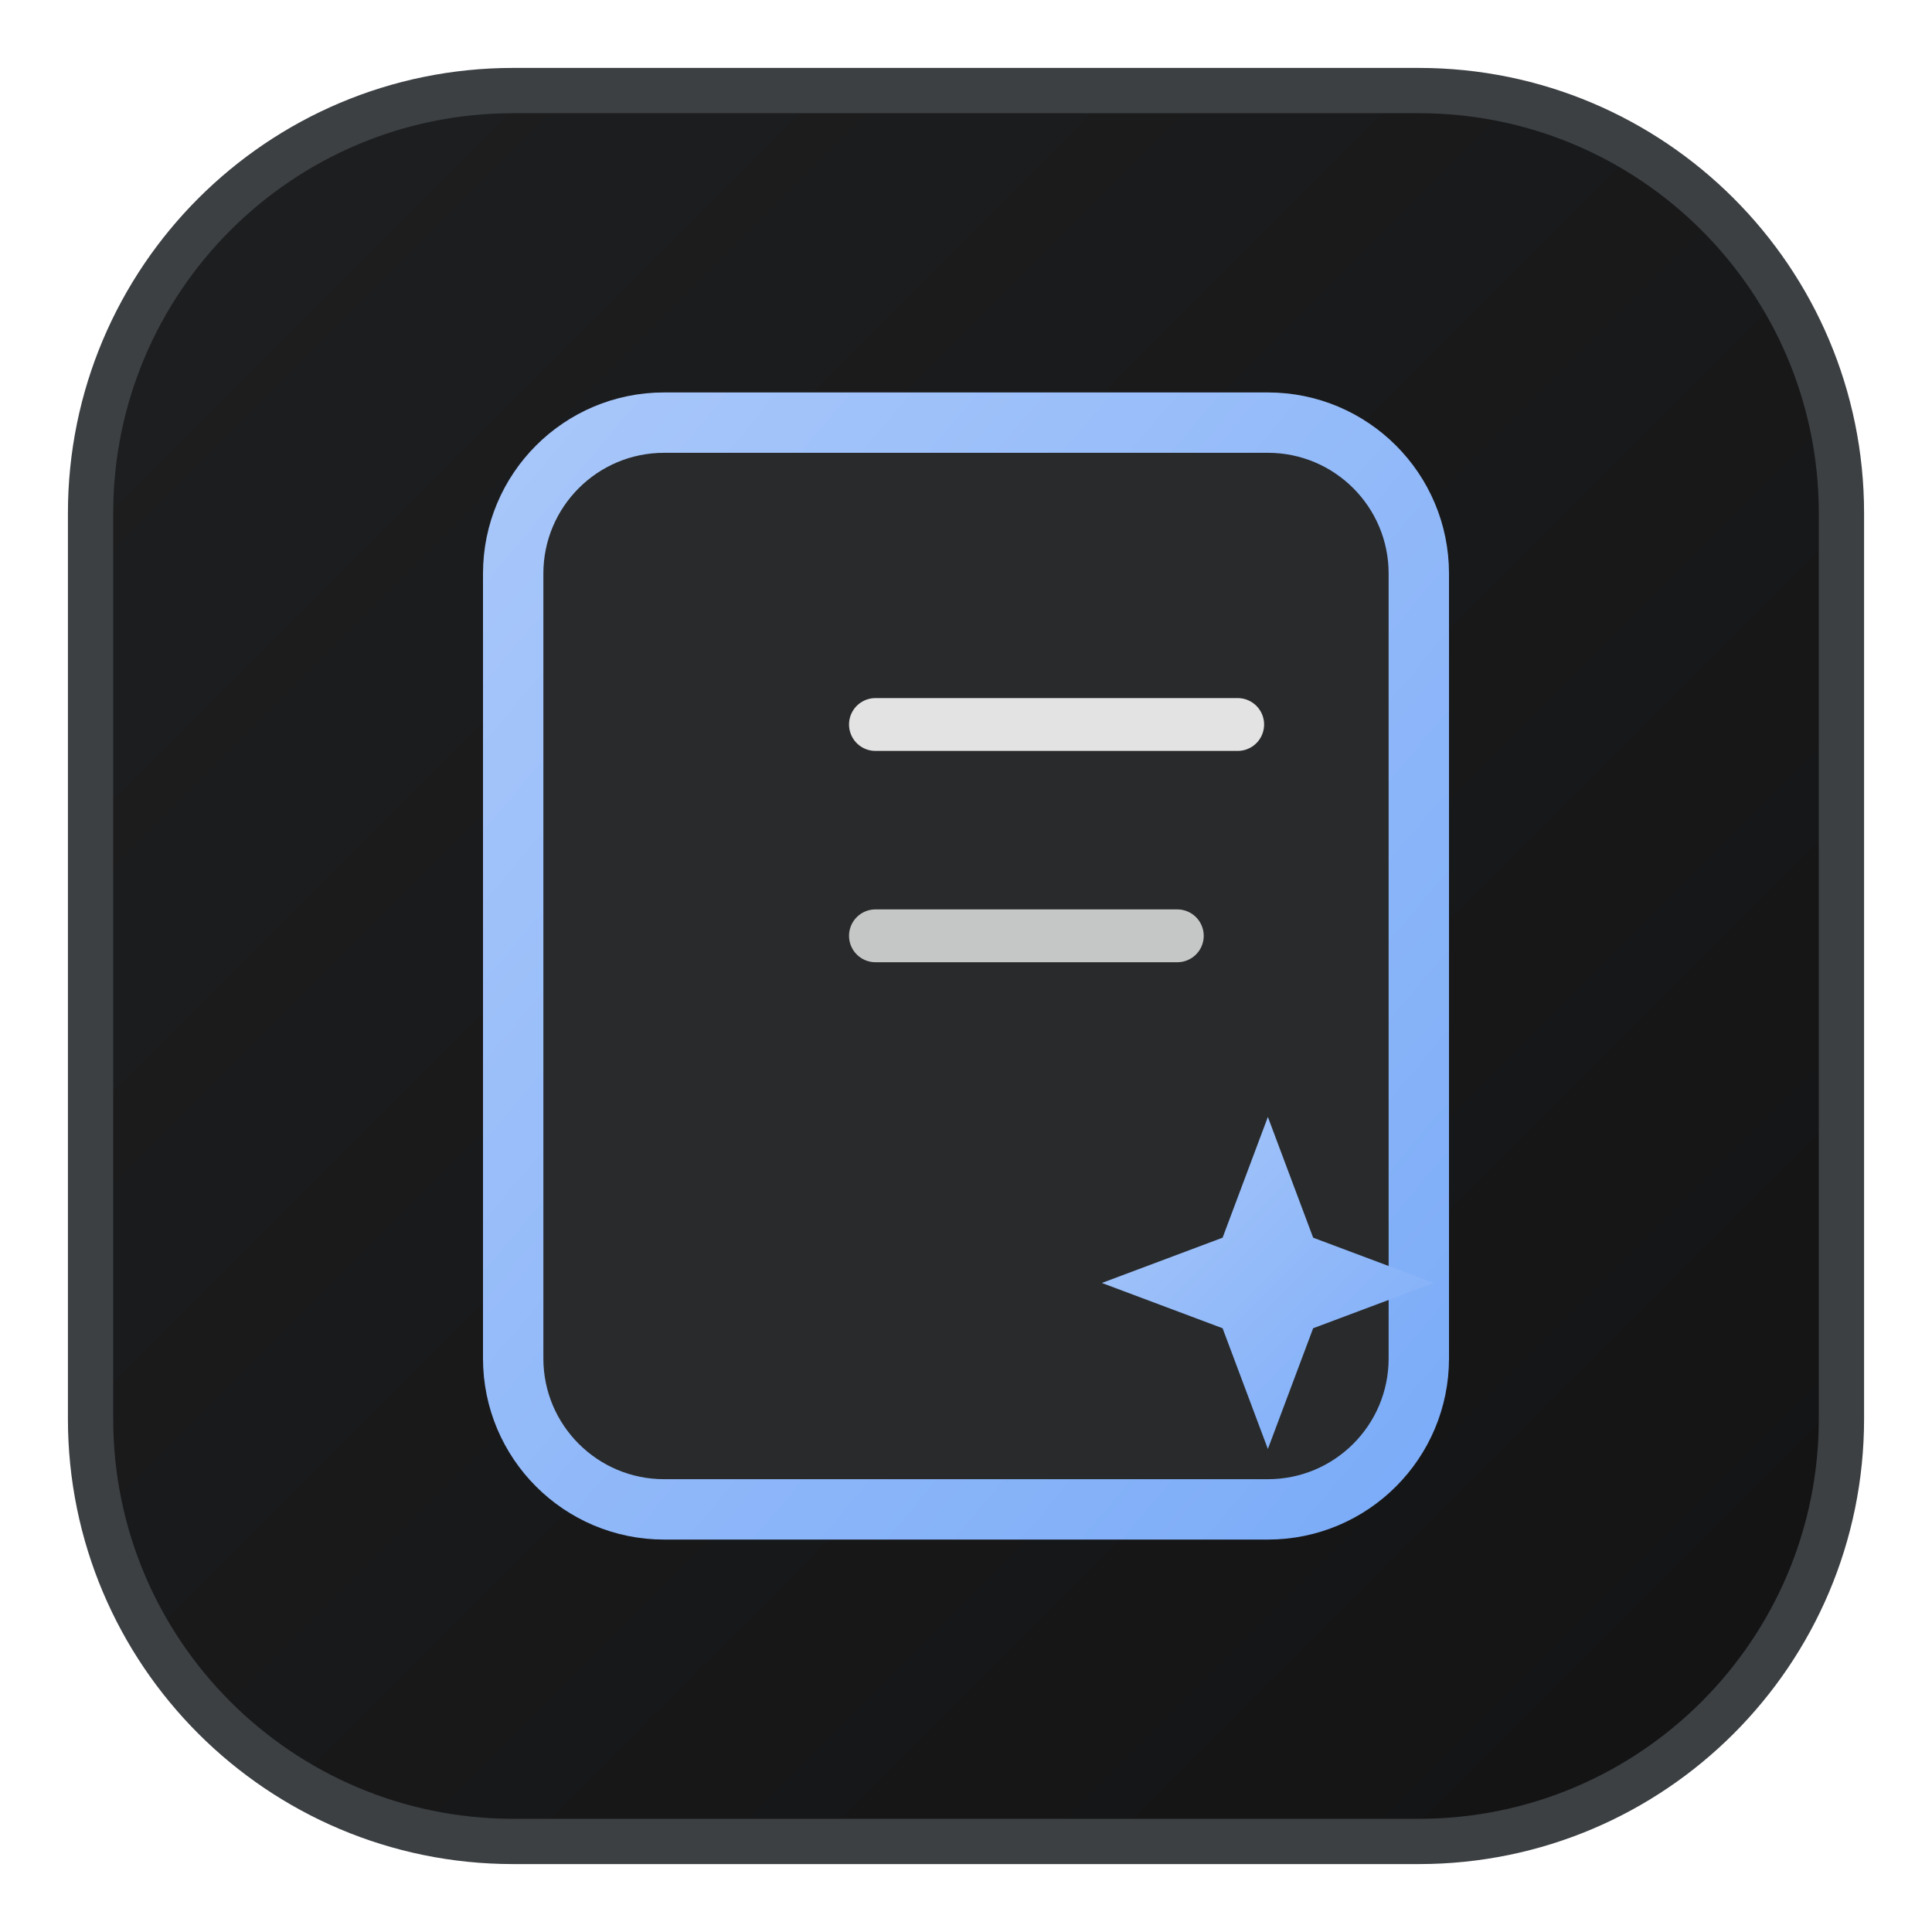
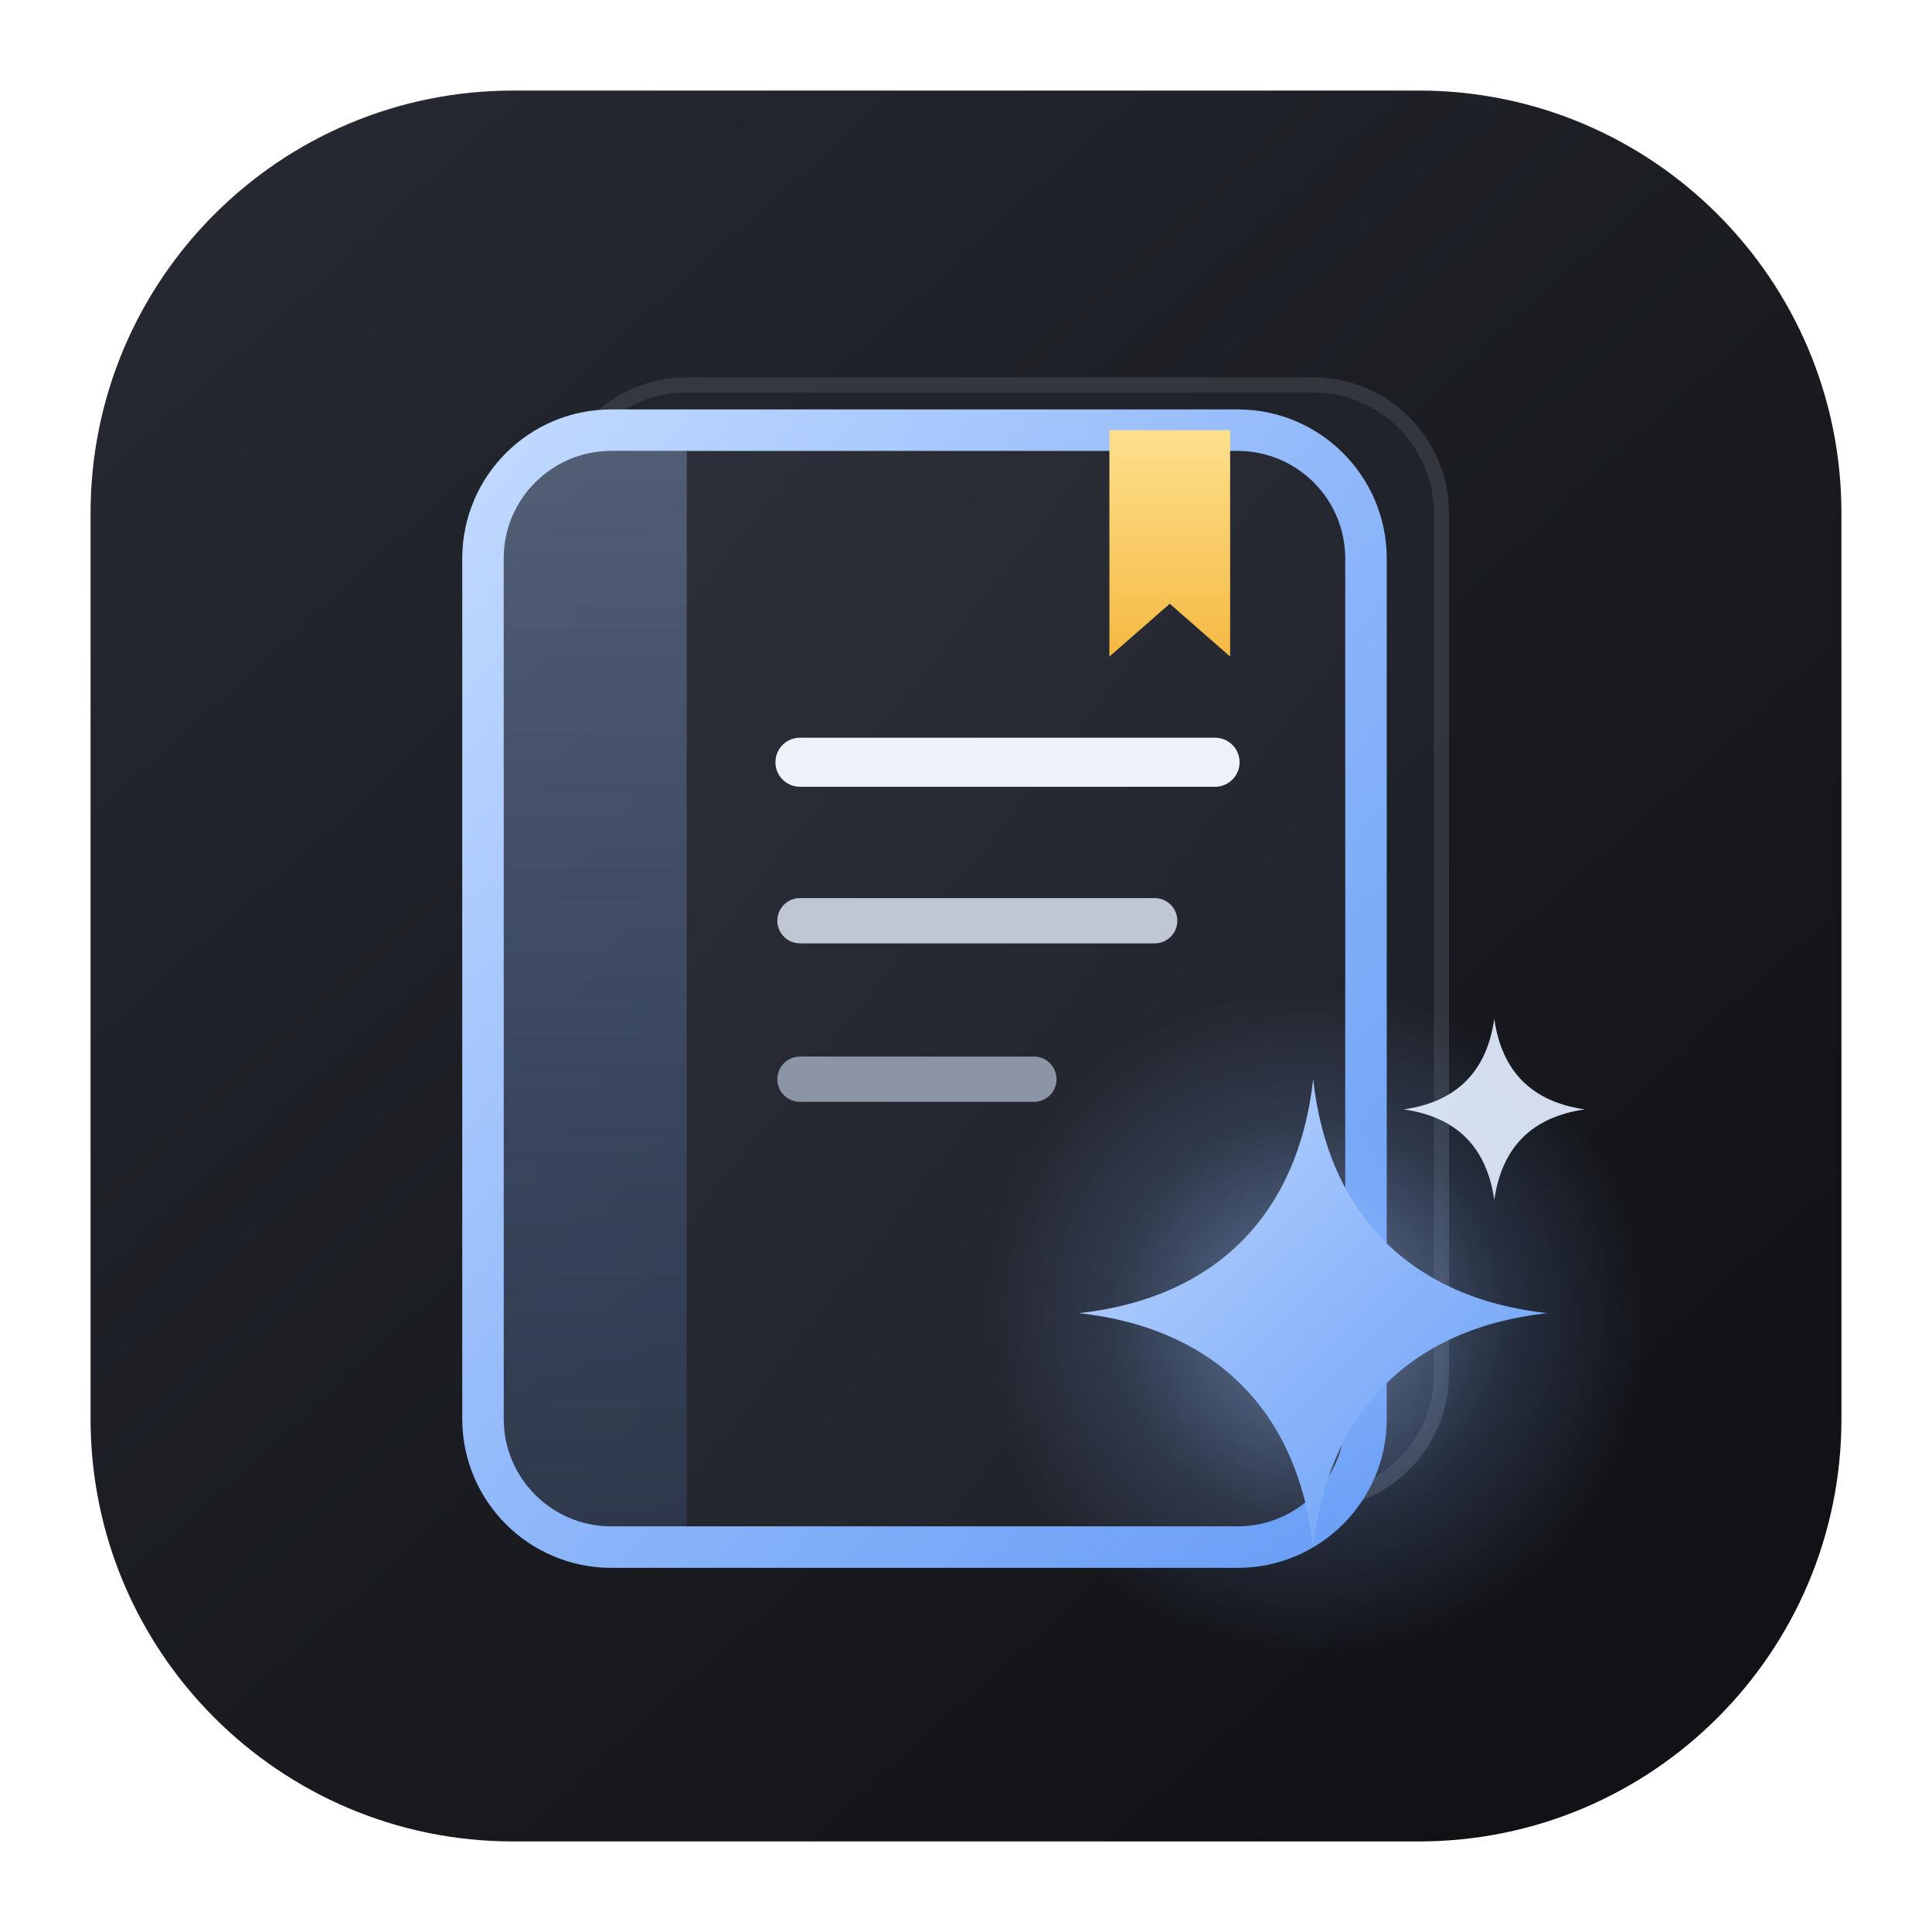
- <svg xmlns="http://www.w3.org/2000/svg" viewBox="0 0 128 128" width="128" height="128">
+ <svg xmlns="http://www.w3.org/2000/svg" viewBox="0 0 512 512" width="512" height="512">
  <defs>
-     <linearGradient id="bgGrad" x1="0%" y1="0%" x2="100%" y2="100%">
-       <stop offset="0%" stop-color="#1E1F20" />
-       <stop offset="100%" stop-color="#131314" />
+     <linearGradient id="bgGrad" x1="12%" y1="8%" x2="88%" y2="92%">
+       <stop offset="0%" stop-color="#252830" />
+       <stop offset="55%" stop-color="#191B20" />
+       <stop offset="100%" stop-color="#111216" />
    </linearGradient>
    <linearGradient id="accentGrad" x1="0%" y1="0%" x2="100%" y2="100%">
-       <stop offset="0%" stop-color="#A8C7FA" />
-       <stop offset="100%" stop-color="#7CACF8" />
+       <stop offset="0%" stop-color="#C2DAFF" />
+       <stop offset="50%" stop-color="#90B8FA" />
+       <stop offset="100%" stop-color="#669DF6" />
+     </linearGradient>
+     <linearGradient id="bookGrad" x1="0%" y1="0%" x2="100%" y2="100%">
+       <stop offset="0%" stop-color="#2E323C" />
+       <stop offset="100%" stop-color="#1E2027" />
+     </linearGradient>
+     <linearGradient id="spineGrad" x1="0%" y1="0%" x2="0%" y2="100%">
+       <stop offset="0%" stop-color="#A8C7FA" stop-opacity="0.30" />
+       <stop offset="100%" stop-color="#669DF6" stop-opacity="0.14" />
+     </linearGradient>
+     <radialGradient id="sparkleGlow" cx="50%" cy="50%" r="50%">
+       <stop offset="0%" stop-color="#A8C7FA" stop-opacity="0.55" />
+       <stop offset="60%" stop-color="#7CACF8" stop-opacity="0.16" />
+       <stop offset="100%" stop-color="#7CACF8" stop-opacity="0" />
+     </radialGradient>
+     <linearGradient id="bookmarkGrad" x1="0%" y1="0%" x2="0%" y2="100%">
+       <stop offset="0%" stop-color="#FDE08D" />
+       <stop offset="100%" stop-color="#F5B942" />
    </linearGradient>
  </defs>
-   <rect x="6" y="6" width="116" height="116" rx="28" fill="url(#bgGrad)" stroke="#3C4043" stroke-width="3" />
-   <rect x="34" y="28" width="60" height="72" rx="10" fill="#282A2C" stroke="url(#accentGrad)" stroke-width="4" />
-   <line x1="48" y1="28" x2="48" y2="100" stroke="url(#accentGrad)" stroke-width="3" stroke-opacity="0.7" />
-   <line x1="58" y1="48" x2="82" y2="48" stroke="#E3E3E3" stroke-width="3.5" stroke-linecap="round" />
-   <line x1="58" y1="62" x2="78" y2="62" stroke="#C4C7C5" stroke-width="3.5" stroke-linecap="round" />
-   <path d="M84 74 L87 82 L95 85 L87 88 L84 96 L81 88 L73 85 L81 82 Z" fill="url(#accentGrad)" />
+   <rect x="24" y="24" width="464" height="464" rx="112" fill="url(#bgGrad)" />
+   <rect x="148" y="102" width="234" height="296" rx="34" fill="#23262E" stroke="#3C4048" stroke-width="4" opacity="0.72" />
+   <rect x="128" y="114" width="234" height="296" rx="34" fill="url(#bookGrad)" stroke="url(#accentGrad)" stroke-width="11" />
+   <path d="M162 119.5 H182 V404.5 H162 A28.5 28.5 0 0 1 133.5 376 V148 A28.5 28.5 0 0 1 162 119.5 Z" fill="url(#spineGrad)" />
+   <line x1="182" y1="119.5" x2="182" y2="404.5" stroke="url(#accentGrad)" stroke-width="6" stroke-opacity="0.65" />
+   <path d="M294 114 H326 V174 L310 160 L294 174 Z" fill="url(#bookmarkGrad)" />
+   <line x1="212" y1="202" x2="322" y2="202" stroke="#EEF2F8" stroke-width="13" stroke-linecap="round" />
+   <line x1="212" y1="244" x2="306" y2="244" stroke="#BFC7D4" stroke-width="12" stroke-linecap="round" />
+   <line x1="212" y1="286" x2="274" y2="286" stroke="#8C95A6" stroke-width="12" stroke-linecap="round" />
+   <circle cx="348" cy="350" r="88" fill="url(#sparkleGlow)" />
+   <path d="M348 286 C352 322 374 344 410 348 C374 352 352 374 348 410 C344 374 322 352 286 348 C322 344 344 322 348 286 Z" fill="url(#accentGrad)" />
+   <path d="M396 270 C398 284 406 292 420 294 C406 296 398 304 396 318 C394 304 386 296 372 294 C386 292 394 284 396 270 Z" fill="#E3EEFF" opacity="0.92" />
</svg>
